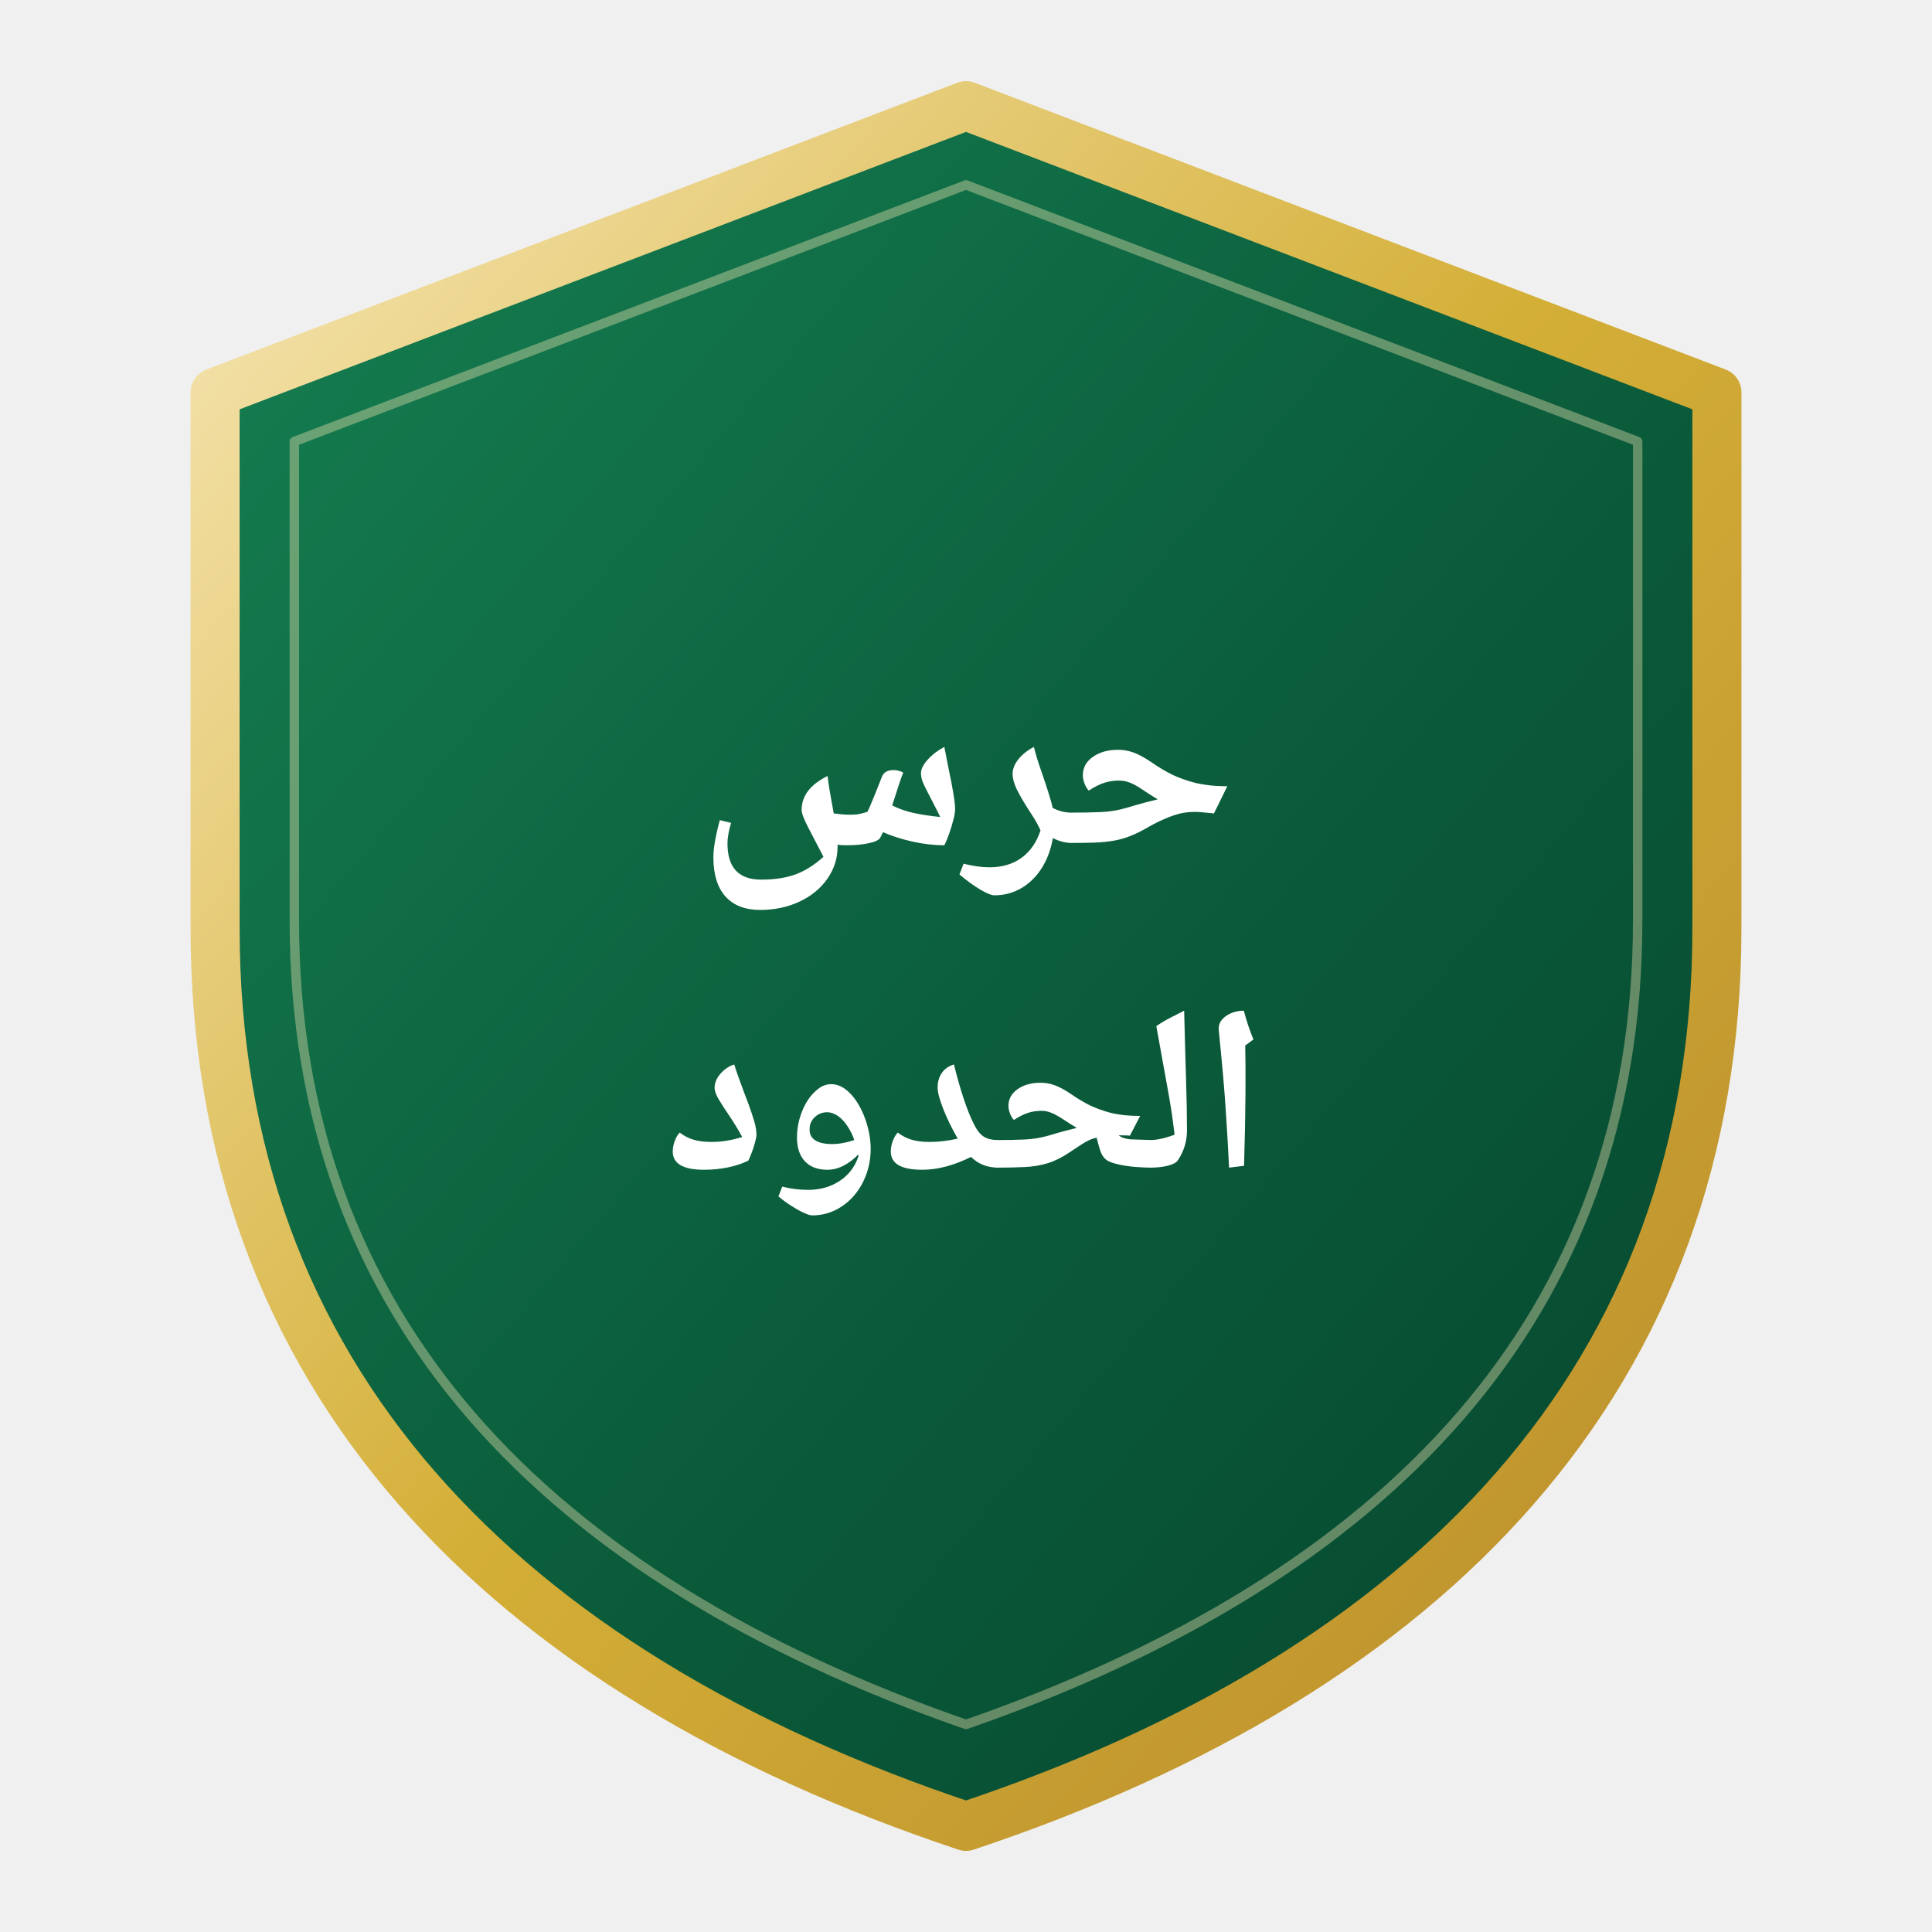
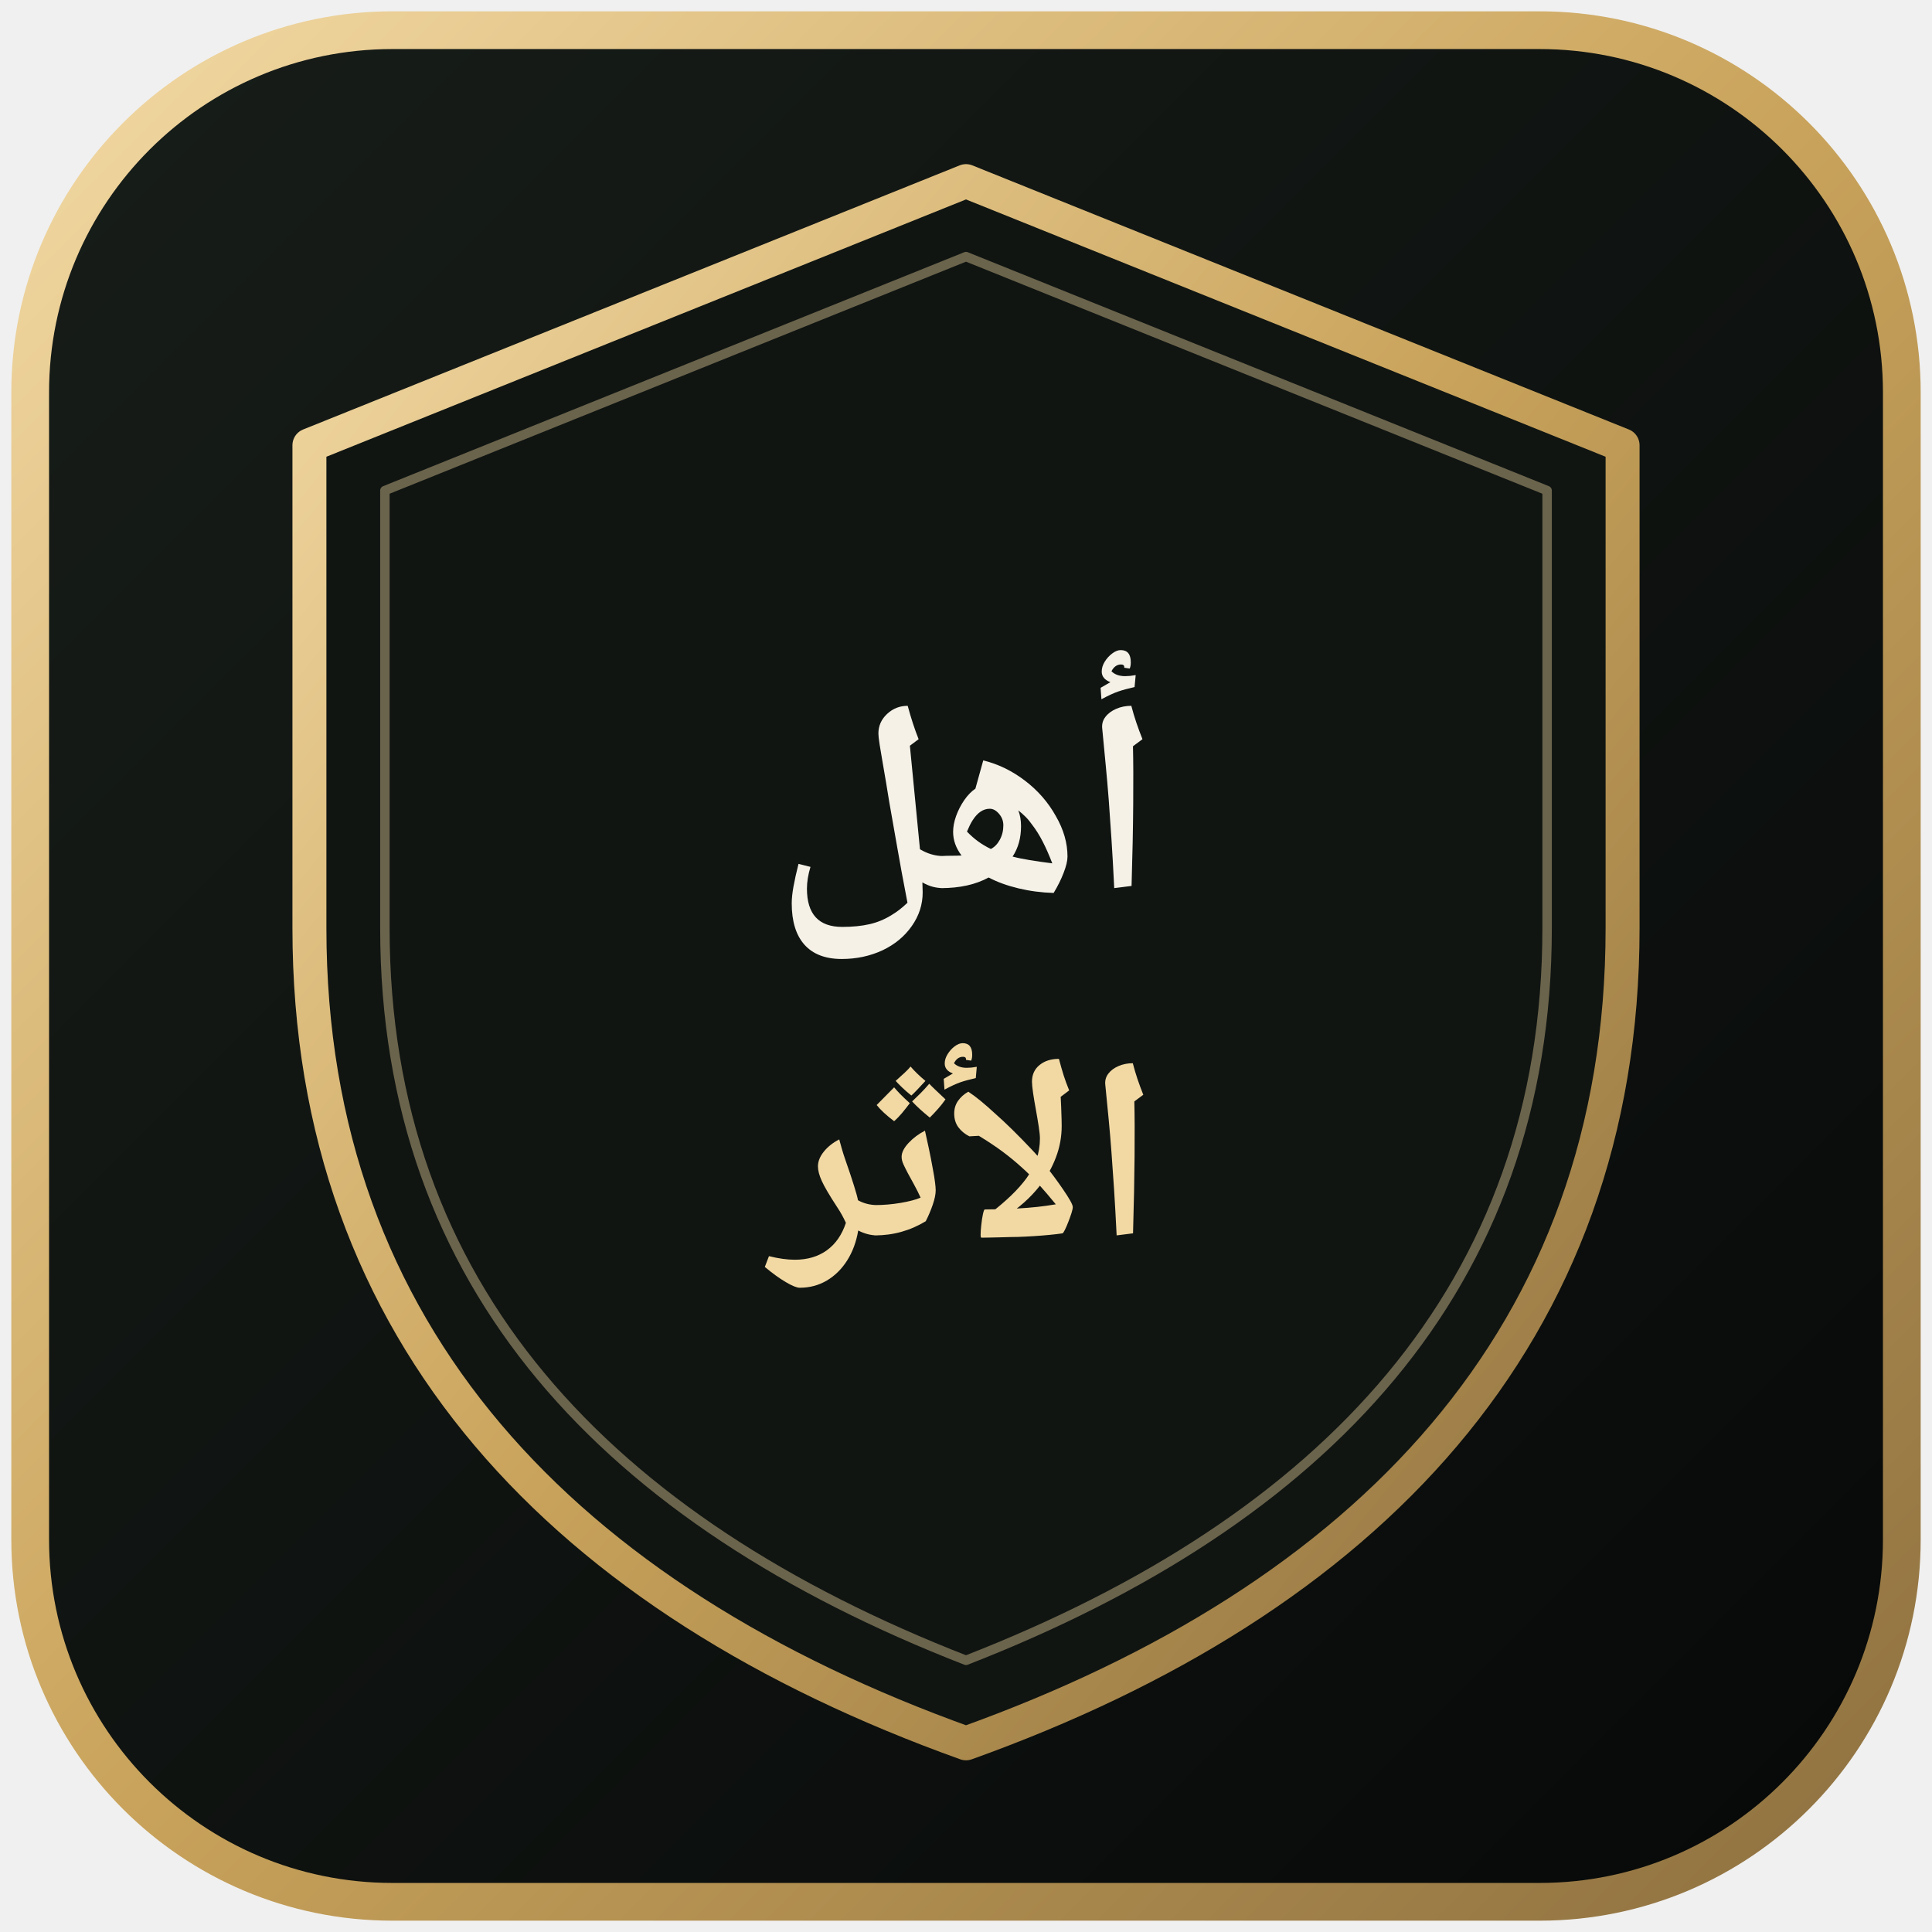
<svg xmlns="http://www.w3.org/2000/svg" viewBox="0 0 512 512" role="img" aria-labelledby="title desc">
  <defs>
-     <linearGradient id="shield" x1="0" y1="0" x2="1" y2="1">
-       <stop offset="0" stop-color="#168052" />
-       <stop offset=".52" stop-color="#0b5e3c" />
-       <stop offset="1" stop-color="#06442d" />
+     <linearGradient id="bg" x1="0" y1="0" x2="1" y2="1">
+       <stop offset="0" stop-color="#171d19" />
+       <stop offset="1" stop-color="#070908" />
    </linearGradient>
    <linearGradient id="gold" x1="0" y1="0" x2="1" y2="1">
-       <stop offset="0" stop-color="#f7e7b6" />
-       <stop offset=".5" stop-color="#d4af37" />
-       <stop offset="1" stop-color="#b88b2b" />
+       <stop offset="0" stop-color="#f2d9a4" />
+       <stop offset=".5" stop-color="#c9a35b" />
+       <stop offset="1" stop-color="#8d7040" />
    </linearGradient>
  </defs>
-   <path d="M256 28 455 104v142c0 119-76 197-199 238C133 443 57 365 57 246V104Z" fill="url(#shield)" stroke="url(#gold)" stroke-width="13" stroke-linejoin="round" />
-   <path d="M256 49 434 117v127c0 105-66 174-178 213C144 418 78 349 78 244V117Z" fill="none" stroke="#f7e7b6" stroke-opacity=".38" stroke-width="2.5" stroke-linejoin="round" />
-   <text x="256" y="224" text-anchor="middle" direction="rtl" unicode-bidi="plaintext" fill="#fff" font-family="'Noto Naskh Arabic',serif" font-size="68" font-weight="700">حرس</text>
-   <text x="256" y="310" text-anchor="middle" direction="rtl" unicode-bidi="plaintext" fill="#fff" font-family="'Noto Naskh Arabic',serif" font-size="62" font-weight="700">الحدود</text>
+   <rect x="8" y="8" width="496" height="496" rx="96" fill="url(#bg)" stroke="url(#gold)" stroke-width="10" />
+   <path d="M256 48 430 118v128c0 108-68 178-174 216C150 424 82 354 82 246V118Z" fill="#101512" stroke="url(#gold)" stroke-width="9" stroke-linejoin="round" />
+   <path d="M256 68 410 130v116c0 95-59 157-154 194C161 403 102 341 102 246V130Z" fill="none" stroke="#f2d9a4" stroke-opacity=".4" stroke-width="2.5" stroke-linejoin="round" />
+   <text x="256" y="236" text-anchor="middle" direction="rtl" unicode-bidi="plaintext" fill="#f5f1e7" font-family="'Noto Naskh Arabic',serif" font-size="72" font-weight="700">أهل</text>
+   <text x="256" y="328" text-anchor="middle" direction="rtl" unicode-bidi="plaintext" fill="#f2d9a4" font-family="'Noto Naskh Arabic',serif" font-size="68" font-weight="700">الأثر</text>
</svg>
